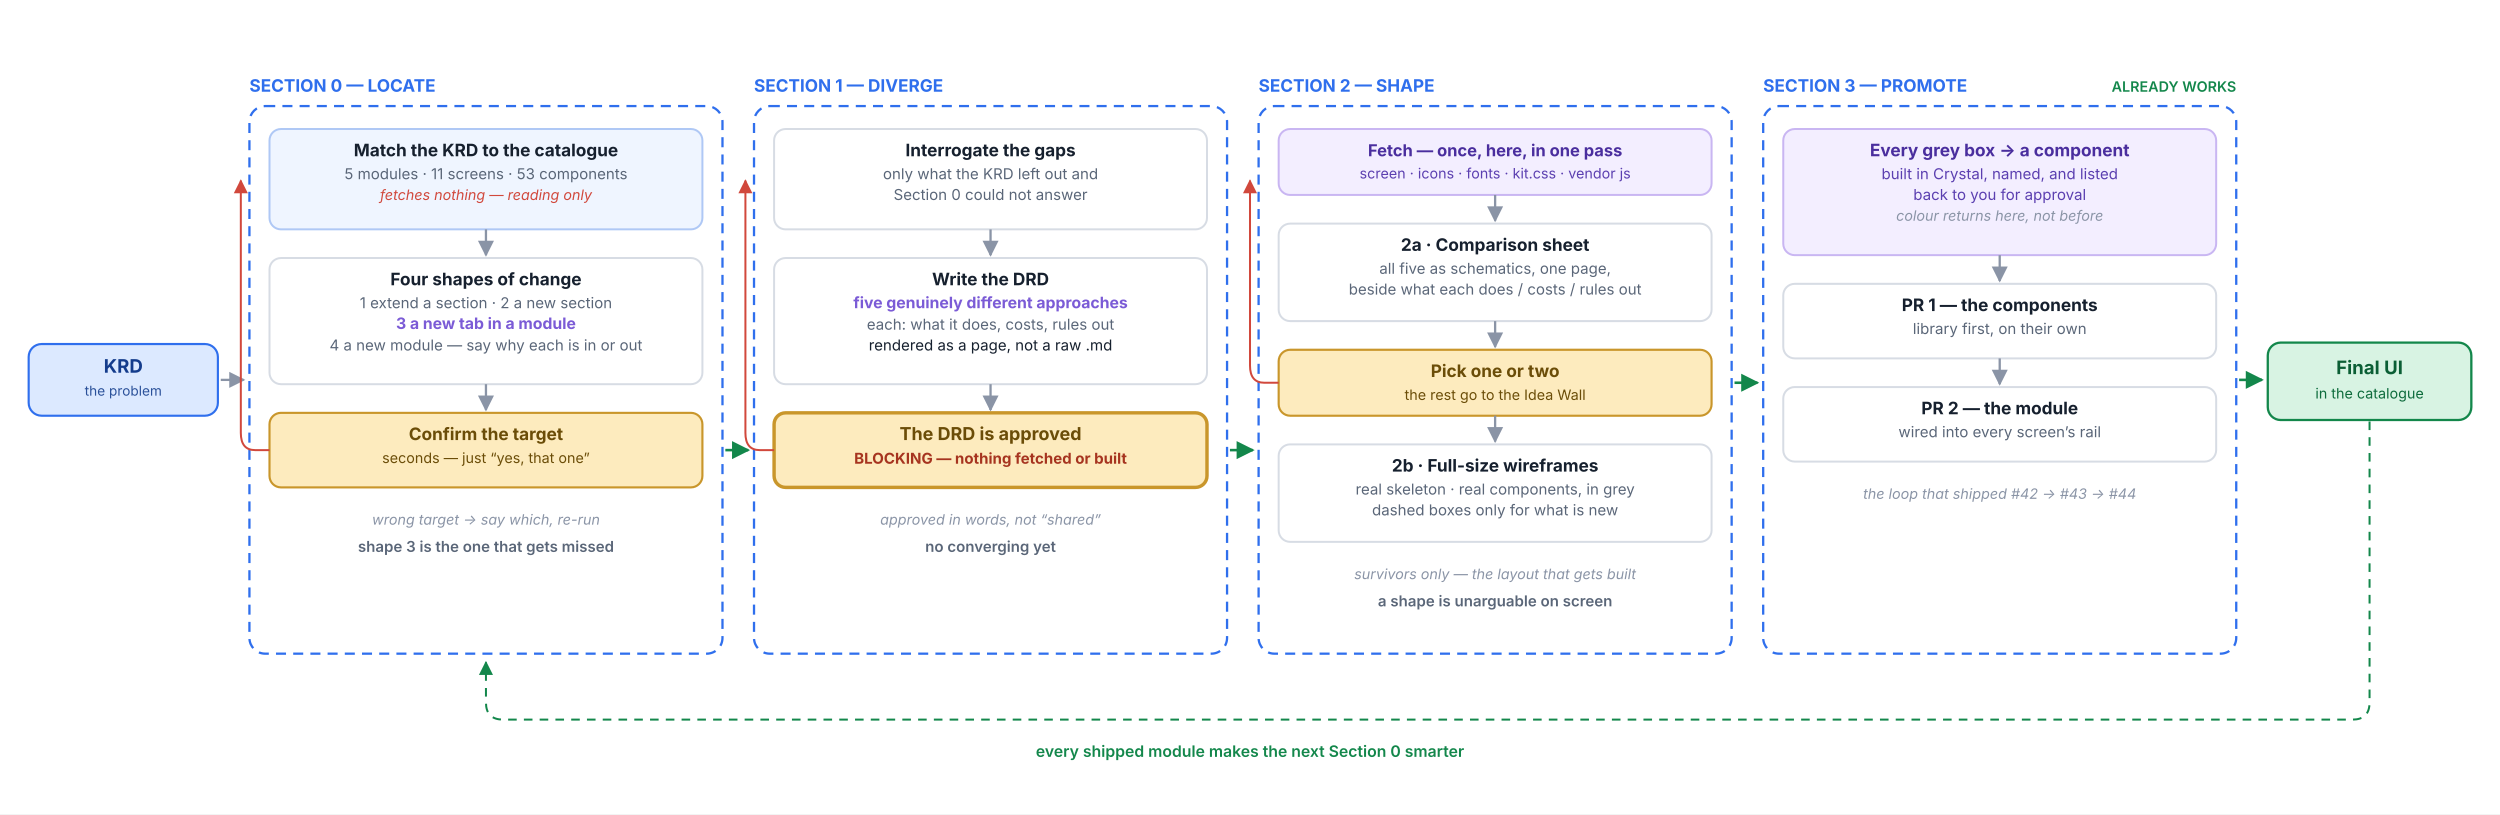
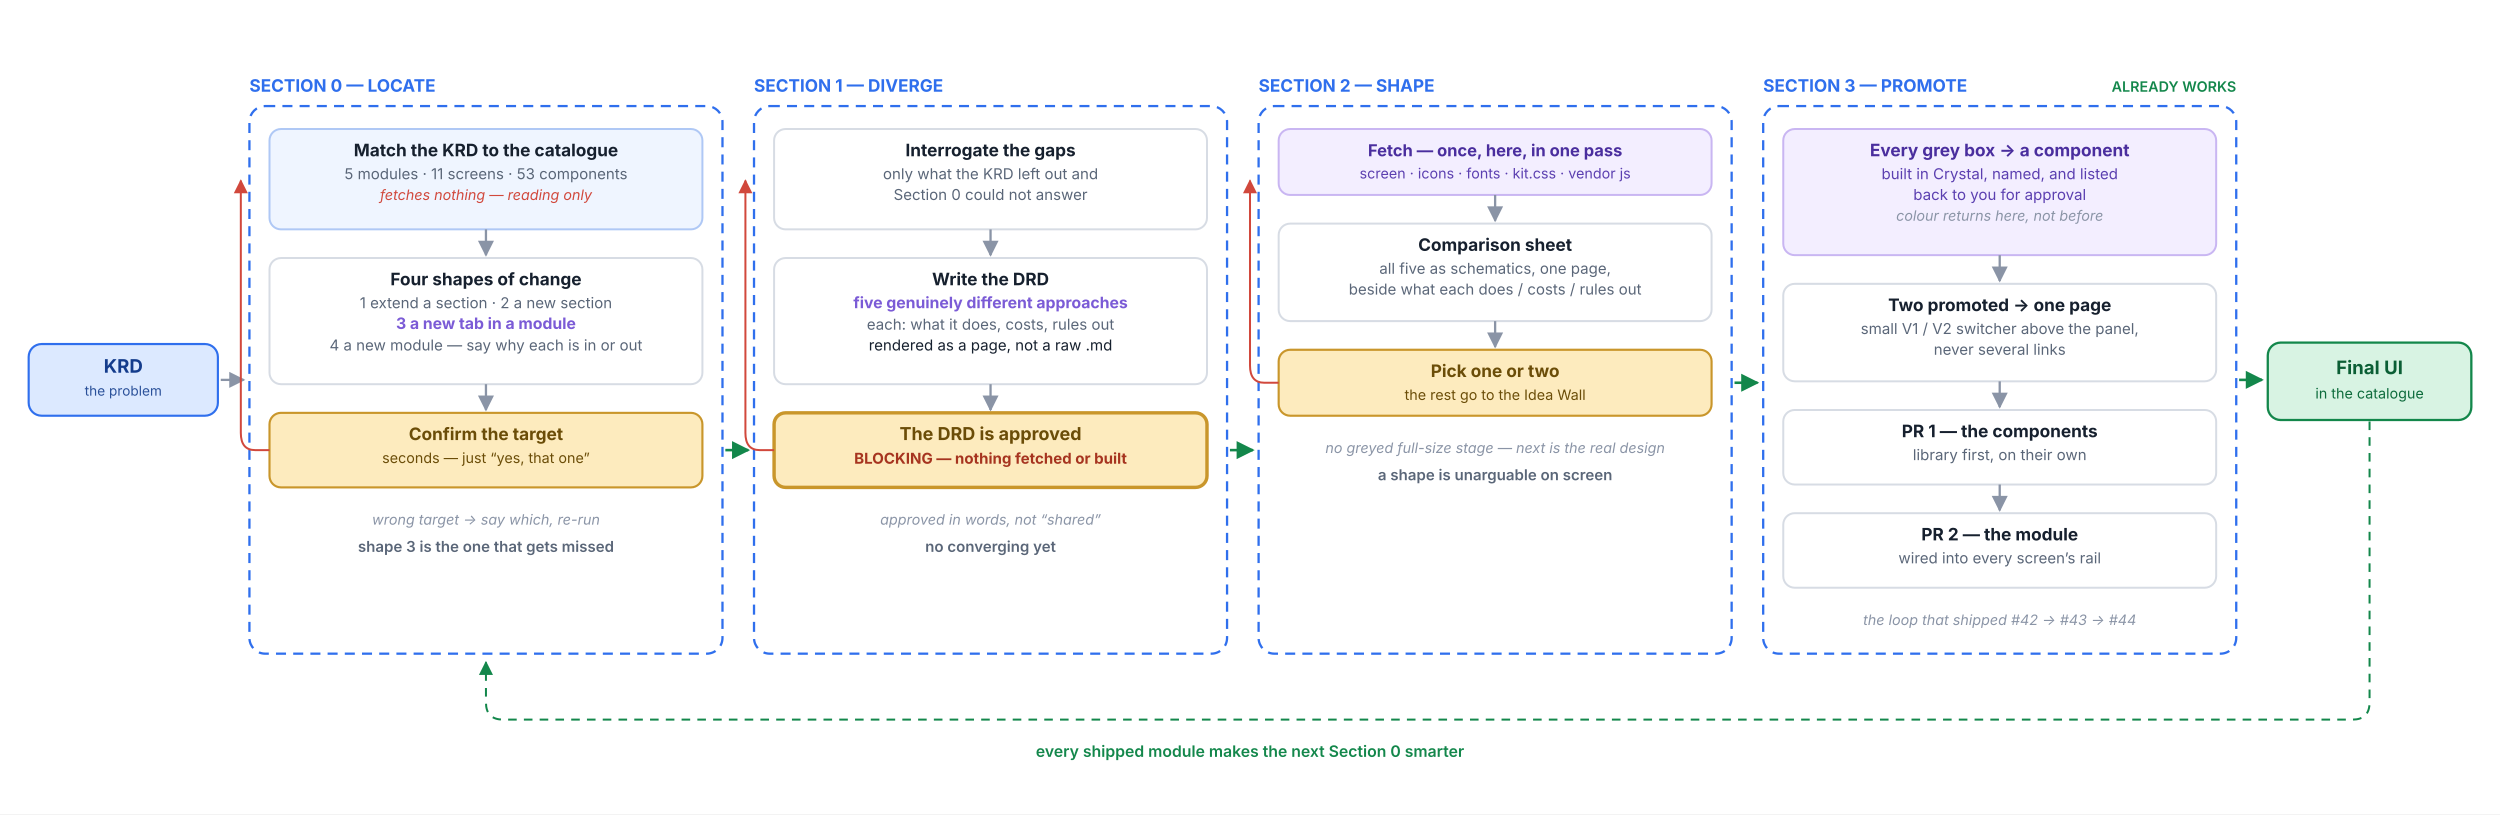
<svg xmlns="http://www.w3.org/2000/svg" viewBox="0 0 1744 568" width="1744" height="568" font-family="-apple-system, BlinkMacSystemFont, Segoe UI, Inter, system-ui, sans-serif">
  <defs>
    <marker id="n" viewBox="0 0 10 10" refX="9" refY="5" markerWidth="7" markerHeight="7" orient="auto-start-reverse">
      <path d="M0 0L10 5L0 10z" fill="#8A94A6" />
    </marker>
    <marker id="g" viewBox="0 0 10 10" refX="9" refY="5" markerWidth="7" markerHeight="7" orient="auto-start-reverse">
      <path d="M0 0L10 5L0 10z" fill="#13874B" />
    </marker>
    <marker id="r" viewBox="0 0 10 10" refX="9" refY="5" markerWidth="7" markerHeight="7" orient="auto-start-reverse">
      <path d="M0 0L10 5L0 10z" fill="#D1483C" />
    </marker>
  </defs>
  <rect width="1744" height="568" fill="#FFFFFF" />
  <rect x="20" y="240" width="132" height="50" rx="9" fill="#DCE9FF" stroke="#2F6FED" stroke-width="1.5" />
  <text x="86" y="260" text-anchor="middle" font-size="13" fill="#143C8C" font-weight="700">KRD</text>
  <text x="86" y="276" text-anchor="middle" font-size="9.5" fill="#2A5099">the problem</text>
  <path d="M154 265 H170" stroke="#8A94A6" stroke-width="1.6" fill="none" marker-end="url(#n)" />
  <rect x="174" y="74" width="330" height="382" rx="11" fill="none" stroke="#2F6FED" stroke-width="1.6" stroke-dasharray="7 5" />
  <text x="174" y="64" text-anchor="start" font-size="12" fill="#2F6FED" font-weight="700">SECTION 0 — LOCATE</text>
  <rect x="188" y="90" width="302" height="70" rx="8" fill="#EFF5FF" stroke="#AFC8F5" stroke-width="1.4" />
  <text x="339" y="109" text-anchor="middle" font-size="12" fill="#16202E" font-weight="700">Match the KRD to the catalogue</text>
  <text x="339" y="125" text-anchor="middle" font-size="10.5" fill="#5A6678">5 modules · 11 screens · 53 components</text>
  <text x="339" y="139.5" text-anchor="middle" font-size="10" fill="#D1483C" font-style="italic">fetches nothing — reading only</text>
  <path d="M339 160 V178" stroke="#8A94A6" stroke-width="1.6" fill="none" marker-end="url(#n)" />
  <rect x="188" y="180" width="302" height="88" rx="8" fill="#FFFFFF" stroke="#D7DCE4" stroke-width="1.4" />
  <text x="339" y="199" text-anchor="middle" font-size="12" fill="#16202E" font-weight="700">Four shapes of change</text>
  <text x="339" y="215" text-anchor="middle" font-size="10.5" fill="#5A6678">1 extend a section · 2 a new section</text>
  <text x="339" y="229.5" text-anchor="middle" font-size="11" fill="#7B5BD6" font-weight="700">3  a new tab in a module</text>
  <text x="339" y="244.5" text-anchor="middle" font-size="10.5" fill="#5A6678">4 a new module — say why each is in or out</text>
  <path d="M339 268 V286" stroke="#8A94A6" stroke-width="1.6" fill="none" marker-end="url(#n)" />
  <rect x="188" y="288" width="302" height="52" rx="8" fill="#FDEBBE" stroke="#C9962B" stroke-width="1.5" />
  <text x="339" y="307" text-anchor="middle" font-size="12" fill="#6B4D08" font-weight="700">Confirm the target</text>
  <text x="339" y="323" text-anchor="middle" font-size="10" fill="#6B4D08">seconds — just “yes, that one”</text>
  <text x="339" y="366" text-anchor="middle" font-size="10" fill="#8A94A6" font-style="italic">wrong target → say which, re-run</text>
  <text x="339" y="385" text-anchor="middle" font-size="10.5" fill="#5A6678" font-weight="600">shape 3 is the one that gets missed</text>
  <rect x="526" y="74" width="330" height="382" rx="11" fill="none" stroke="#2F6FED" stroke-width="1.6" stroke-dasharray="7 5" />
  <text x="526" y="64" text-anchor="start" font-size="12" fill="#2F6FED" font-weight="700">SECTION 1 — DIVERGE</text>
  <rect x="540" y="90" width="302" height="70" rx="8" fill="#FFFFFF" stroke="#D7DCE4" stroke-width="1.4" />
  <text x="691" y="109" text-anchor="middle" font-size="12" fill="#16202E" font-weight="700">Interrogate the gaps</text>
  <text x="691" y="125" text-anchor="middle" font-size="10.5" fill="#5A6678">only what the KRD left out and</text>
  <text x="691" y="139.5" text-anchor="middle" font-size="10.5" fill="#5A6678">Section 0 could not answer</text>
  <path d="M691 160 V178" stroke="#8A94A6" stroke-width="1.6" fill="none" marker-end="url(#n)" />
  <rect x="540" y="180" width="302" height="88" rx="8" fill="#FFFFFF" stroke="#D7DCE4" stroke-width="1.4" />
  <text x="691" y="199" text-anchor="middle" font-size="12" fill="#16202E" font-weight="700">Write the DRD</text>
  <text x="691" y="215" text-anchor="middle" font-size="11" fill="#7B5BD6" font-weight="700">five genuinely different approaches</text>
  <text x="691" y="230" text-anchor="middle" font-size="10.5" fill="#5A6678">each: what it does, costs, rules out</text>
  <text x="691" y="244.5" text-anchor="middle" font-size="10.5" fill="#16202E">rendered as a page, not a raw .md</text>
  <path d="M691 268 V286" stroke="#8A94A6" stroke-width="1.6" fill="none" marker-end="url(#n)" />
  <rect x="540" y="288" width="302" height="52" rx="8" fill="#FDEBBE" stroke="#C9962B" stroke-width="2.4" />
  <text x="691" y="307" text-anchor="middle" font-size="12.5" fill="#6B4D08" font-weight="700">The DRD is approved</text>
  <text x="691" y="323.5" text-anchor="middle" font-size="10.5" fill="#A6341F" font-weight="700">BLOCKING — nothing fetched or built</text>
  <text x="691" y="366" text-anchor="middle" font-size="10" fill="#8A94A6" font-style="italic">approved in words, not “shared”</text>
  <text x="691" y="385" text-anchor="middle" font-size="10.5" fill="#5A6678" font-weight="600">no converging yet</text>
  <rect x="878" y="74" width="330" height="382" rx="11" fill="none" stroke="#2F6FED" stroke-width="1.6" stroke-dasharray="7 5" />
  <text x="878" y="64" text-anchor="start" font-size="12" fill="#2F6FED" font-weight="700">SECTION 2 — SHAPE</text>
  <rect x="892" y="90" width="302" height="46" rx="8" fill="#F3EEFF" stroke="#C9B6F2" stroke-width="1.4" />
  <text x="1043" y="109" text-anchor="middle" font-size="11.5" fill="#4A2E9E" font-weight="700">Fetch — once, here, in one pass</text>
  <text x="1043" y="124.5" text-anchor="middle" font-size="10" fill="#5B3FB0">screen · icons · fonts · kit.css · vendor js</text>
  <path d="M1043 136 V154" stroke="#8A94A6" stroke-width="1.6" fill="none" marker-end="url(#n)" />
  <rect x="892" y="156" width="302" height="68" rx="8" fill="#FFFFFF" stroke="#D7DCE4" stroke-width="1.4" />
-   <text x="1043" y="175" text-anchor="middle" font-size="12" fill="#16202E" font-weight="700">2a · Comparison sheet</text>
+   <text x="1043" y="175" text-anchor="middle" font-size="12" fill="#16202E" font-weight="700">Comparison sheet</text>
  <text x="1043" y="191" text-anchor="middle" font-size="10.5" fill="#5A6678">all five as schematics, one page,</text>
  <text x="1043" y="205.5" text-anchor="middle" font-size="10.5" fill="#5A6678">beside what each does / costs / rules out</text>
  <path d="M1043 224 V242" stroke="#8A94A6" stroke-width="1.6" fill="none" marker-end="url(#n)" />
  <rect x="892" y="244" width="302" height="46" rx="8" fill="#FDEBBE" stroke="#C9962B" stroke-width="1.5" />
  <text x="1043" y="263" text-anchor="middle" font-size="12" fill="#6B4D08" font-weight="700">Pick one or two</text>
  <text x="1043" y="279" text-anchor="middle" font-size="10" fill="#6B4D08">the rest go to the Idea Wall</text>
-   <path d="M1043 290 V308" stroke="#8A94A6" stroke-width="1.6" fill="none" marker-end="url(#n)" />
-   <rect x="892" y="310" width="302" height="68" rx="8" fill="#FFFFFF" stroke="#D7DCE4" stroke-width="1.4" />
-   <text x="1043" y="329" text-anchor="middle" font-size="12" fill="#16202E" font-weight="700">2b · Full-size wireframes</text>
-   <text x="1043" y="345" text-anchor="middle" font-size="10.5" fill="#5A6678">real skeleton · real components, in grey</text>
-   <text x="1043" y="359.5" text-anchor="middle" font-size="10.5" fill="#5A6678">dashed boxes only for what is new</text>
-   <text x="1043" y="404" text-anchor="middle" font-size="10" fill="#8A94A6" font-style="italic">survivors only — the layout that gets built</text>
-   <text x="1043" y="423" text-anchor="middle" font-size="10.5" fill="#5A6678" font-weight="600">a shape is unarguable on screen</text>
+   <text x="1043" y="316" text-anchor="middle" font-size="10" fill="#8A94A6" font-style="italic">no greyed full-size stage — next is the real design</text>
+   <text x="1043" y="335" text-anchor="middle" font-size="10.5" fill="#5A6678" font-weight="600">a shape is unarguable on screen</text>
  <rect x="1230" y="74" width="330" height="382" rx="11" fill="none" stroke="#2F6FED" stroke-width="1.6" stroke-dasharray="7 5" />
  <text x="1230" y="64" text-anchor="start" font-size="12" fill="#2F6FED" font-weight="700">SECTION 3 — PROMOTE</text>
  <text x="1560" y="64" text-anchor="end" font-size="10" fill="#13874B" font-weight="600">ALREADY WORKS</text>
  <rect x="1244" y="90" width="302" height="88" rx="8" fill="#F3EEFF" stroke="#C9B6F2" stroke-width="1.4" />
  <text x="1395" y="109" text-anchor="middle" font-size="12" fill="#4A2E9E" font-weight="700">Every grey box → a component</text>
  <text x="1395" y="125" text-anchor="middle" font-size="10.5" fill="#5B3FB0">built in Crystal, named, and listed</text>
  <text x="1395" y="139.5" text-anchor="middle" font-size="10.5" fill="#5B3FB0">back to you for approval</text>
  <text x="1395" y="154" text-anchor="middle" font-size="10" fill="#8A94A6" font-style="italic">colour returns here, not before</text>
  <path d="M1395 178 V196" stroke="#8A94A6" stroke-width="1.6" fill="none" marker-end="url(#n)" />
-   <rect x="1244" y="198" width="302" height="52" rx="8" fill="#FFFFFF" stroke="#D7DCE4" stroke-width="1.4" />
-   <text x="1395" y="217" text-anchor="middle" font-size="12" fill="#16202E" font-weight="700">PR 1 — the components</text>
-   <text x="1395" y="233" text-anchor="middle" font-size="10.5" fill="#5A6678">library first, on their own</text>
-   <path d="M1395 250 V268" stroke="#8A94A6" stroke-width="1.6" fill="none" marker-end="url(#n)" />
-   <rect x="1244" y="270" width="302" height="52" rx="8" fill="#FFFFFF" stroke="#D7DCE4" stroke-width="1.4" />
-   <text x="1395" y="289" text-anchor="middle" font-size="12" fill="#16202E" font-weight="700">PR 2 — the module</text>
-   <text x="1395" y="305" text-anchor="middle" font-size="10.5" fill="#5A6678">wired into every screen’s rail</text>
-   <text x="1395" y="348" text-anchor="middle" font-size="10" fill="#8A94A6" font-style="italic">the loop that shipped #42 → #43 → #44</text>
+   <rect x="1244" y="198" width="302" height="68" rx="8" fill="#FFFFFF" stroke="#D7DCE4" stroke-width="1.4" />
+   <text x="1395" y="217" text-anchor="middle" font-size="12" fill="#16202E" font-weight="700">Two promoted → one page</text>
+   <text x="1395" y="233" text-anchor="middle" font-size="10.5" fill="#5A6678">small V1 / V2 switcher above the panel,</text>
+   <text x="1395" y="247.5" text-anchor="middle" font-size="10.5" fill="#5A6678">never several links</text>
+   <path d="M1395 266 V284" stroke="#8A94A6" stroke-width="1.6" fill="none" marker-end="url(#n)" />
+   <rect x="1244" y="286" width="302" height="52" rx="8" fill="#FFFFFF" stroke="#D7DCE4" stroke-width="1.4" />
+   <text x="1395" y="305" text-anchor="middle" font-size="12" fill="#16202E" font-weight="700">PR 1 — the components</text>
+   <text x="1395" y="321" text-anchor="middle" font-size="10.5" fill="#5A6678">library first, on their own</text>
+   <path d="M1395 338 V356" stroke="#8A94A6" stroke-width="1.6" fill="none" marker-end="url(#n)" />
+   <rect x="1244" y="358" width="302" height="52" rx="8" fill="#FFFFFF" stroke="#D7DCE4" stroke-width="1.4" />
+   <text x="1395" y="377" text-anchor="middle" font-size="12" fill="#16202E" font-weight="700">PR 2 — the module</text>
+   <text x="1395" y="393" text-anchor="middle" font-size="10.5" fill="#5A6678">wired into every screen’s rail</text>
+   <text x="1395" y="436" text-anchor="middle" font-size="10" fill="#8A94A6" font-style="italic">the loop that shipped #42 → #43 → #44</text>
  <path d="M506 314 H522" stroke="#13874B" stroke-width="1.8" fill="none" marker-end="url(#g)" />
  <path d="M188 314 H178 Q168 314 168 302 V126" stroke="#D1483C" stroke-width="1.4" fill="none" marker-end="url(#r)" />
  <path d="M858 314 H874" stroke="#13874B" stroke-width="1.8" fill="none" marker-end="url(#g)" />
  <path d="M540 314 H530 Q520 314 520 302 V126" stroke="#D1483C" stroke-width="1.4" fill="none" marker-end="url(#r)" />
  <path d="M1210 267 H1226" stroke="#13874B" stroke-width="1.8" fill="none" marker-end="url(#g)" />
  <path d="M892 267 H882 Q872 267 872 255 V126" stroke="#D1483C" stroke-width="1.4" fill="none" marker-end="url(#r)" />
  <rect x="1582" y="239" width="142" height="54" rx="9" fill="#D8F3E3" stroke="#13874B" stroke-width="1.6" />
  <text x="1653" y="261" text-anchor="middle" font-size="13" fill="#0B5E35" font-weight="700">Final UI</text>
  <text x="1653" y="278" text-anchor="middle" font-size="10" fill="#0D6B3C">in the catalogue</text>
  <path d="M1562 265 H1578" stroke="#13874B" stroke-width="1.8" fill="none" marker-end="url(#g)" />
  <path d="M1653 294 V490 Q1653 502 1641 502 H351 Q339 502 339 490 V462" stroke="#13874B" stroke-width="1.4" fill="none" marker-end="url(#g)" stroke-dasharray="6 5" />
  <text x="872" y="528" text-anchor="middle" font-size="11" fill="#13874B" font-weight="600">every shipped module makes the next Section 0 smarter</text>
</svg>
